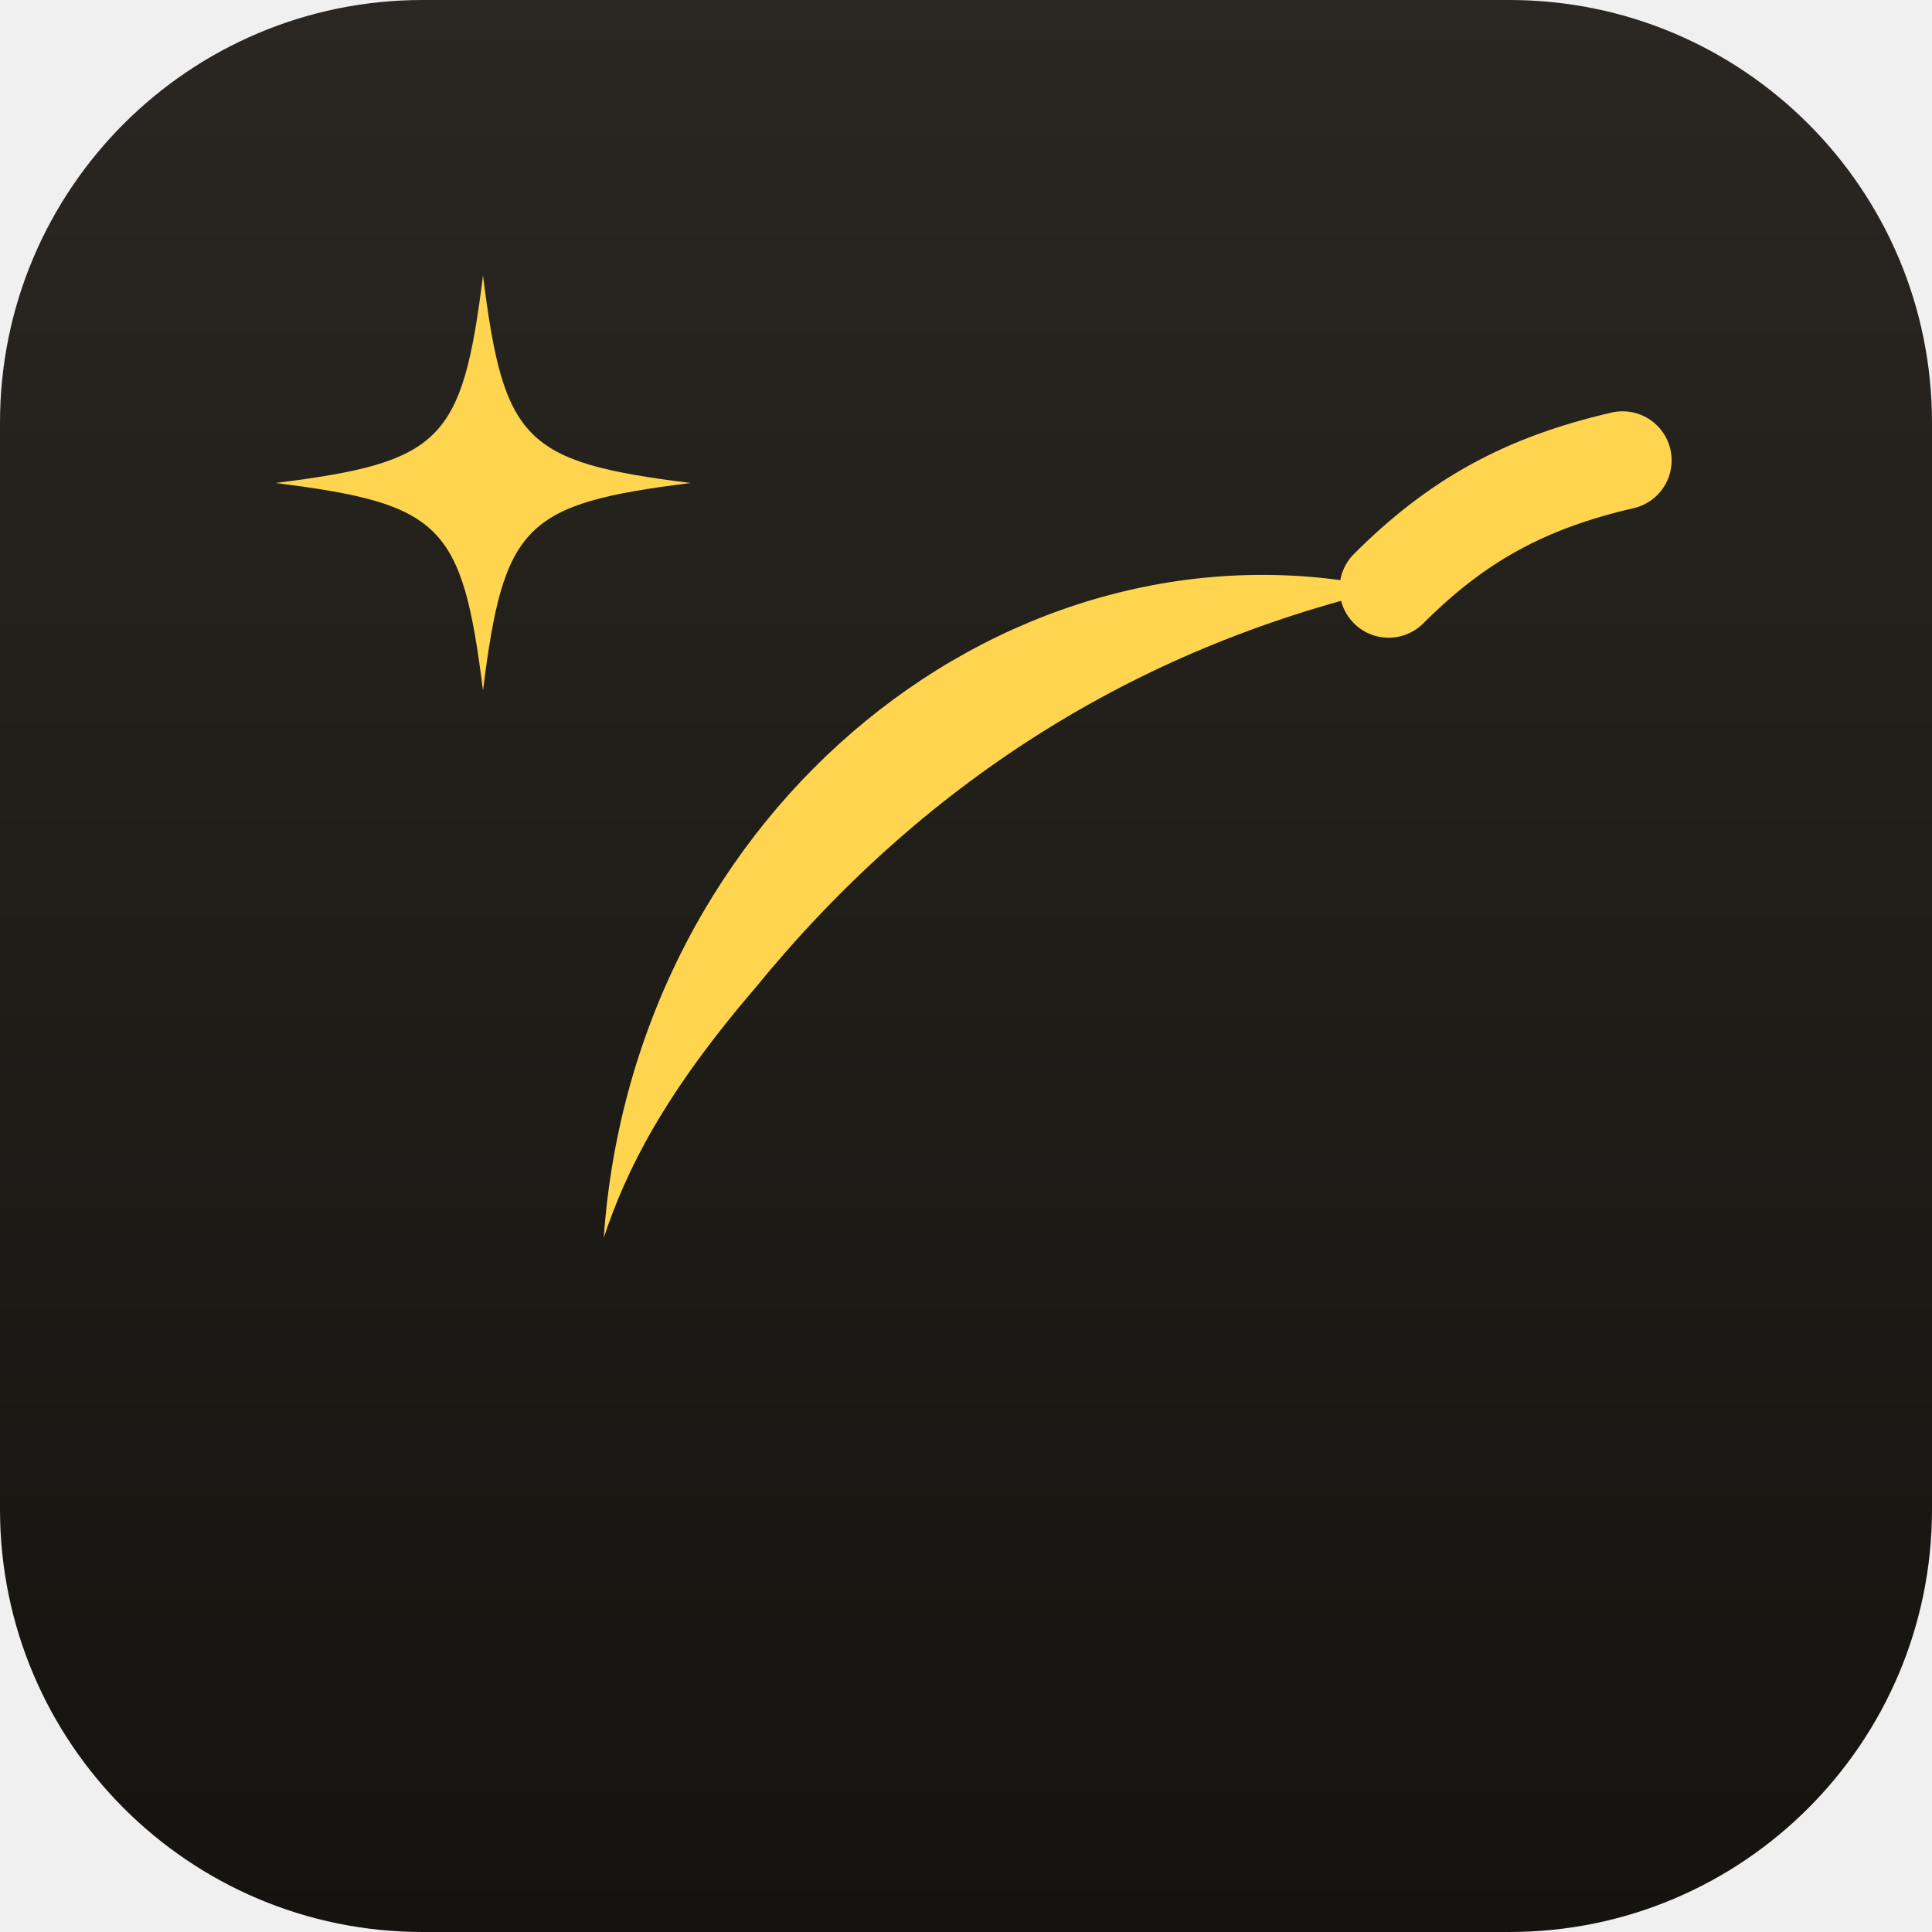
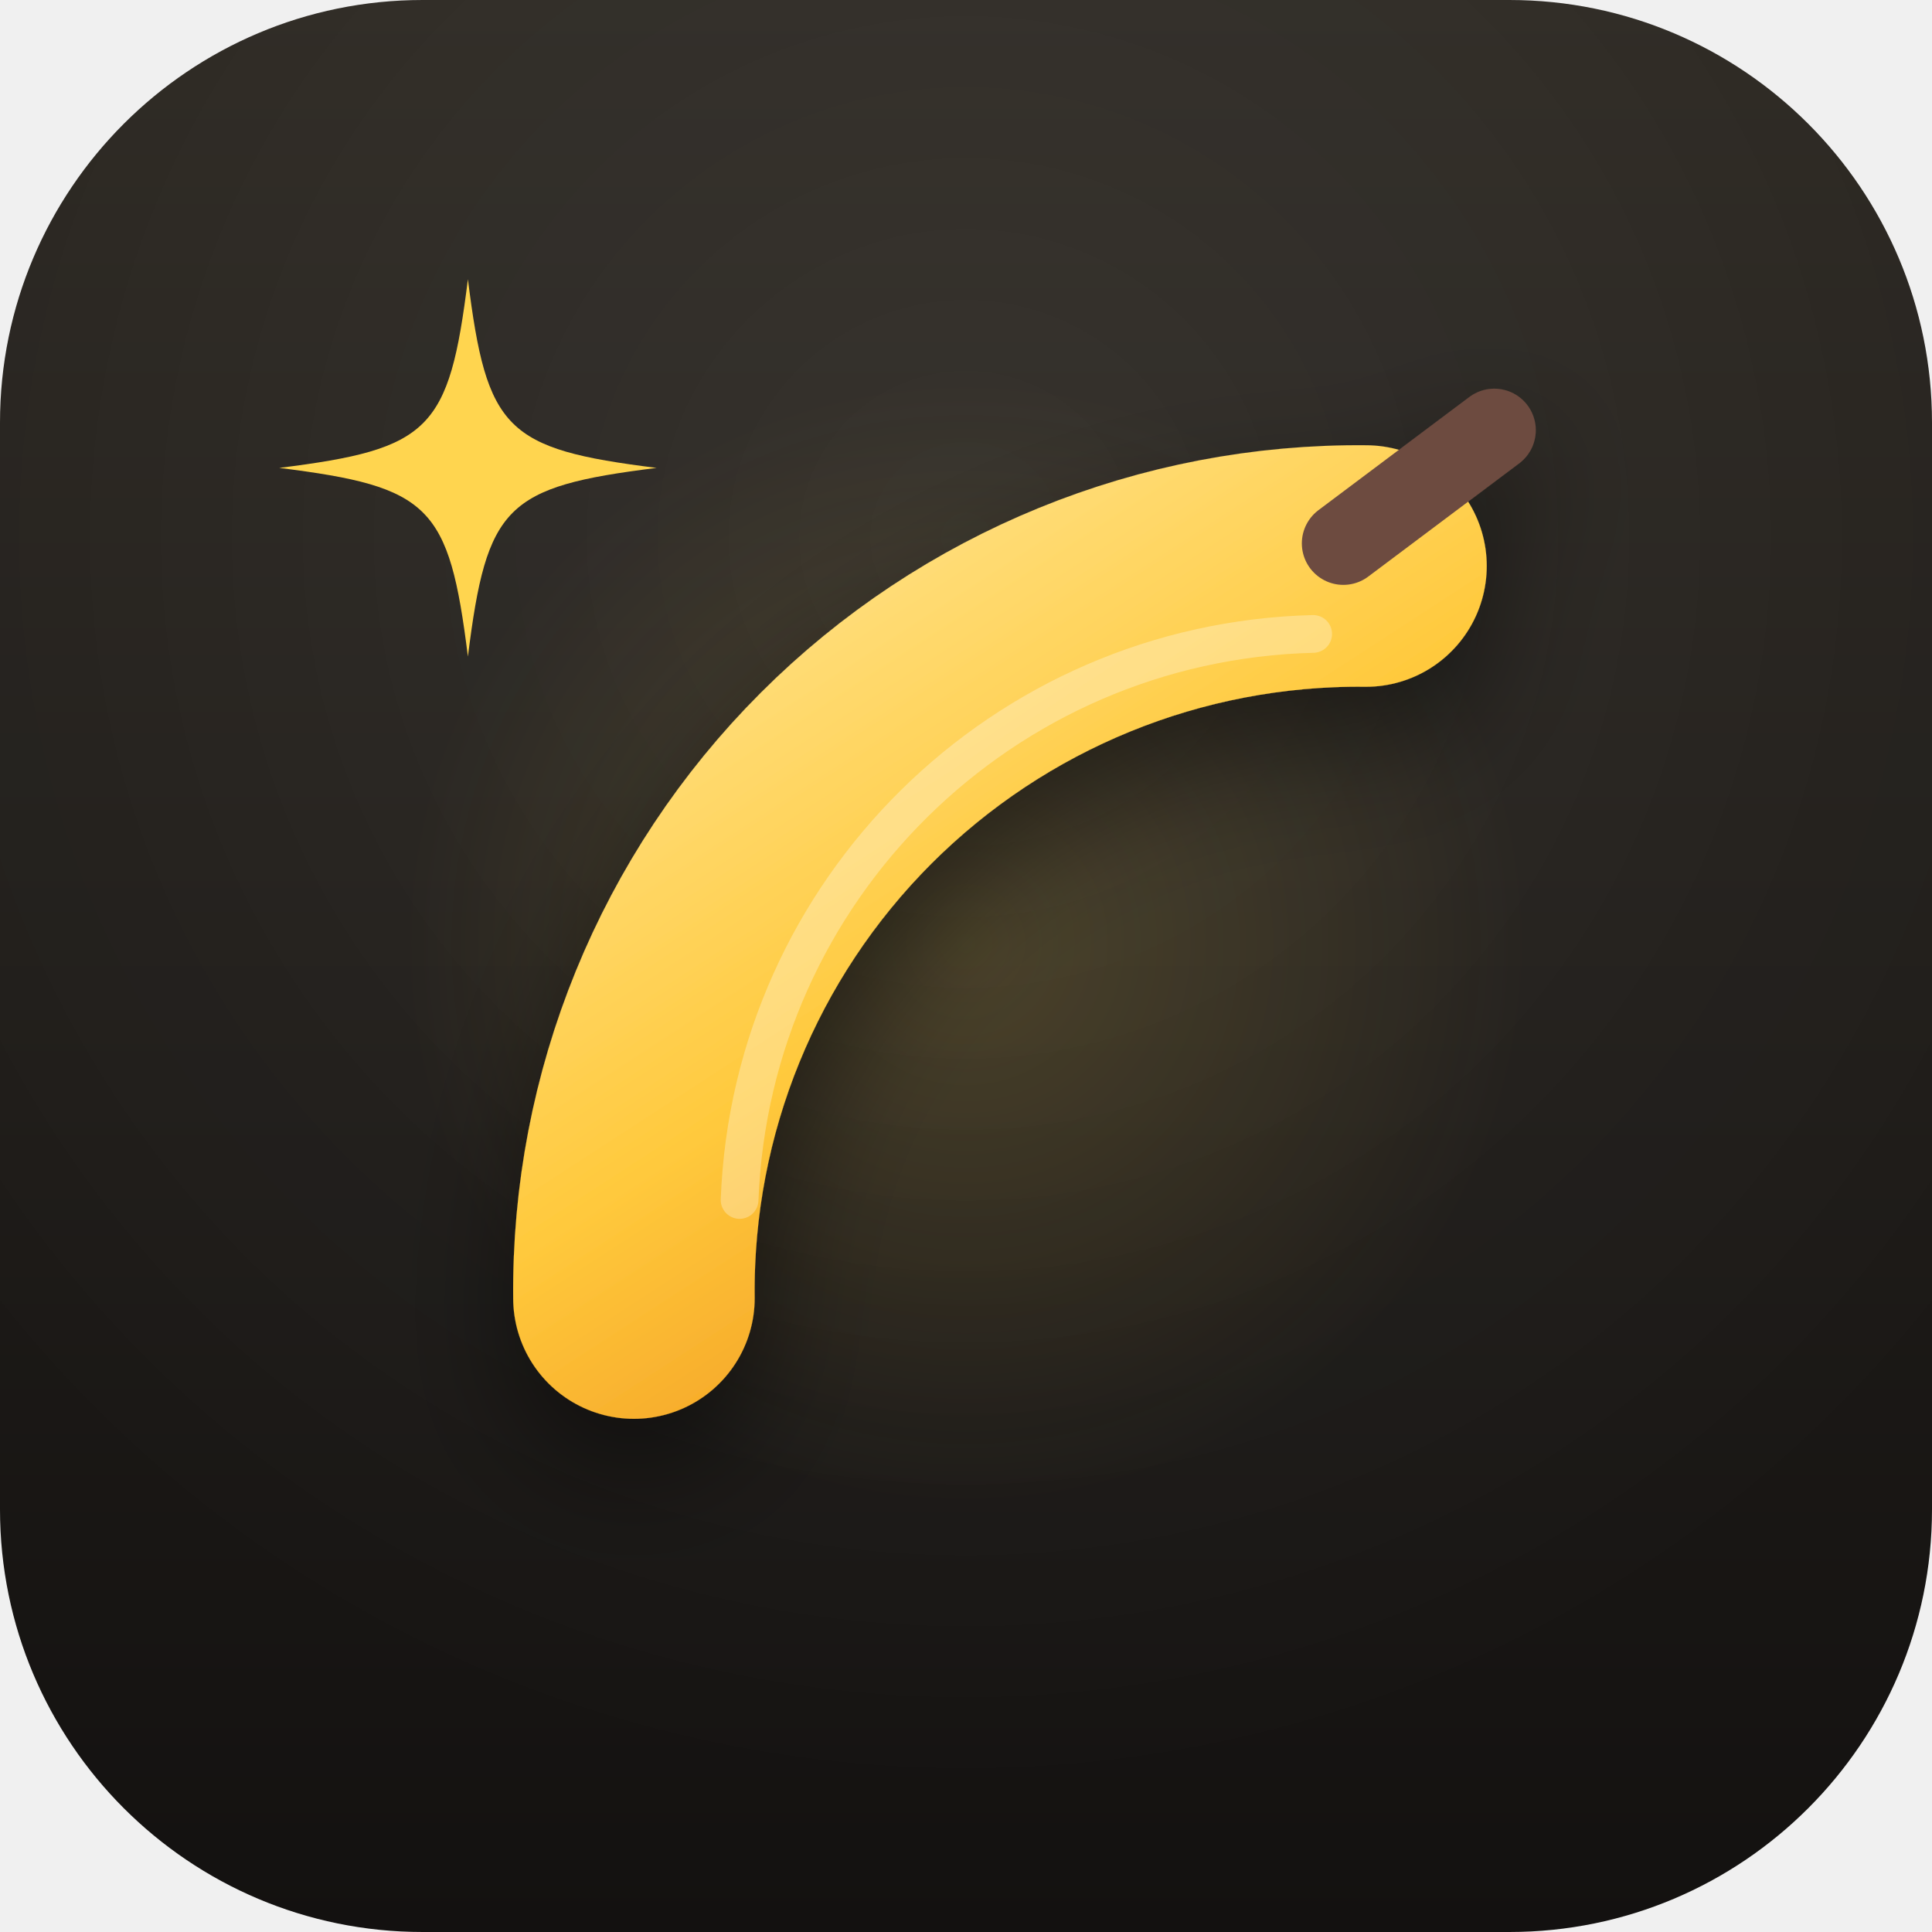
<svg xmlns="http://www.w3.org/2000/svg" viewBox="0 0 512 512">
  <defs>
    <linearGradient id="bg" x1="0" y1="0" x2="0" y2="1">
-       <stop offset="0" stop-color="#2A2722" />
-       <stop offset="1" stop-color="#15130F" />
+       <stop offset="0" stop-color="#2C2822" />
+       <stop offset="1" stop-color="#131110" />
    </linearGradient>
+     <radialGradient id="bgGlow" cx="0.5" cy="0.28" r="0.65">
+       <stop offset="0" stop-color="#FFFFFF" stop-opacity="0.07" />
+       <stop offset="1" stop-color="#FFFFFF" stop-opacity="0" />
+     </radialGradient>
+     <radialGradient id="halo" cx="0.5" cy="0.5" r="0.5">
+       <stop offset="0" stop-color="#FFD54F" stop-opacity="0.16" />
+       <stop offset="1" stop-color="#FFD54F" stop-opacity="0" />
+     </radialGradient>
+     <linearGradient id="banana" x1="0.2" y1="0" x2="0.85" y2="1">
+       <stop offset="0" stop-color="#FFE082" />
+       <stop offset="0.5" stop-color="#FFC93C" />
+       <stop offset="1" stop-color="#F0931C" />
+     </linearGradient>
+     <filter id="shadow" x="-30%" y="-30%" width="160%" height="160%">
+       <feDropShadow dx="0" dy="14" stdDeviation="16" flood-color="#000000" flood-opacity="0.45" />
+     </filter>
  </defs>
  <rect width="512" height="512" rx="112" fill="url(#bg)" />
-   <path d="M 160 328            C 168 214 268 134 368 156            C 300 172 244 208 200 262            C 176 290 166 310 160 328 Z" fill="#FFD54F" />
-   <path d="M 368 156 C 386 138 404 128 430 122" fill="none" stroke="#FFD54F" stroke-width="26" stroke-linecap="round" />
-   <path d="M 0 -100 C 10 -20 20 -10 100 0 C 20 10 10 20 0 100 C -10 20 -20 10 -100 0 C -20 -10 -10 -20 0 -100 Z" fill="#FFD54F" transform="translate(128 128) scale(0.55)" />
+   <rect width="512" height="512" rx="112" fill="url(#bgGlow)" />
+   <circle cx="256" cy="250" r="150" fill="url(#halo)" />
+   <g filter="url(#shadow)">
+     <path d="M 168 344 A 192 192 0 0 1 362 150" fill="none" stroke="url(#banana)" stroke-width="64" stroke-linecap="round" />
+     <path d="M 356 144 L 396 114" fill="none" stroke="#6D4C41" stroke-width="22" stroke-linecap="round" />
+   </g>
+   <path d="M 196 318 A 156 156 0 0 1 348 168" fill="none" stroke="#FFFFFF" stroke-opacity="0.30" stroke-width="10" stroke-linecap="round" />
+   <path d="M 0 -100 C 10 -20 20 -10 100 0 C 20 10 10 20 0 100 C -10 20 -20 10 -100 0 C -20 -10 -10 -20 0 -100 Z" fill="#FFD54F" transform="translate(124 124) scale(0.5)" />
</svg>
